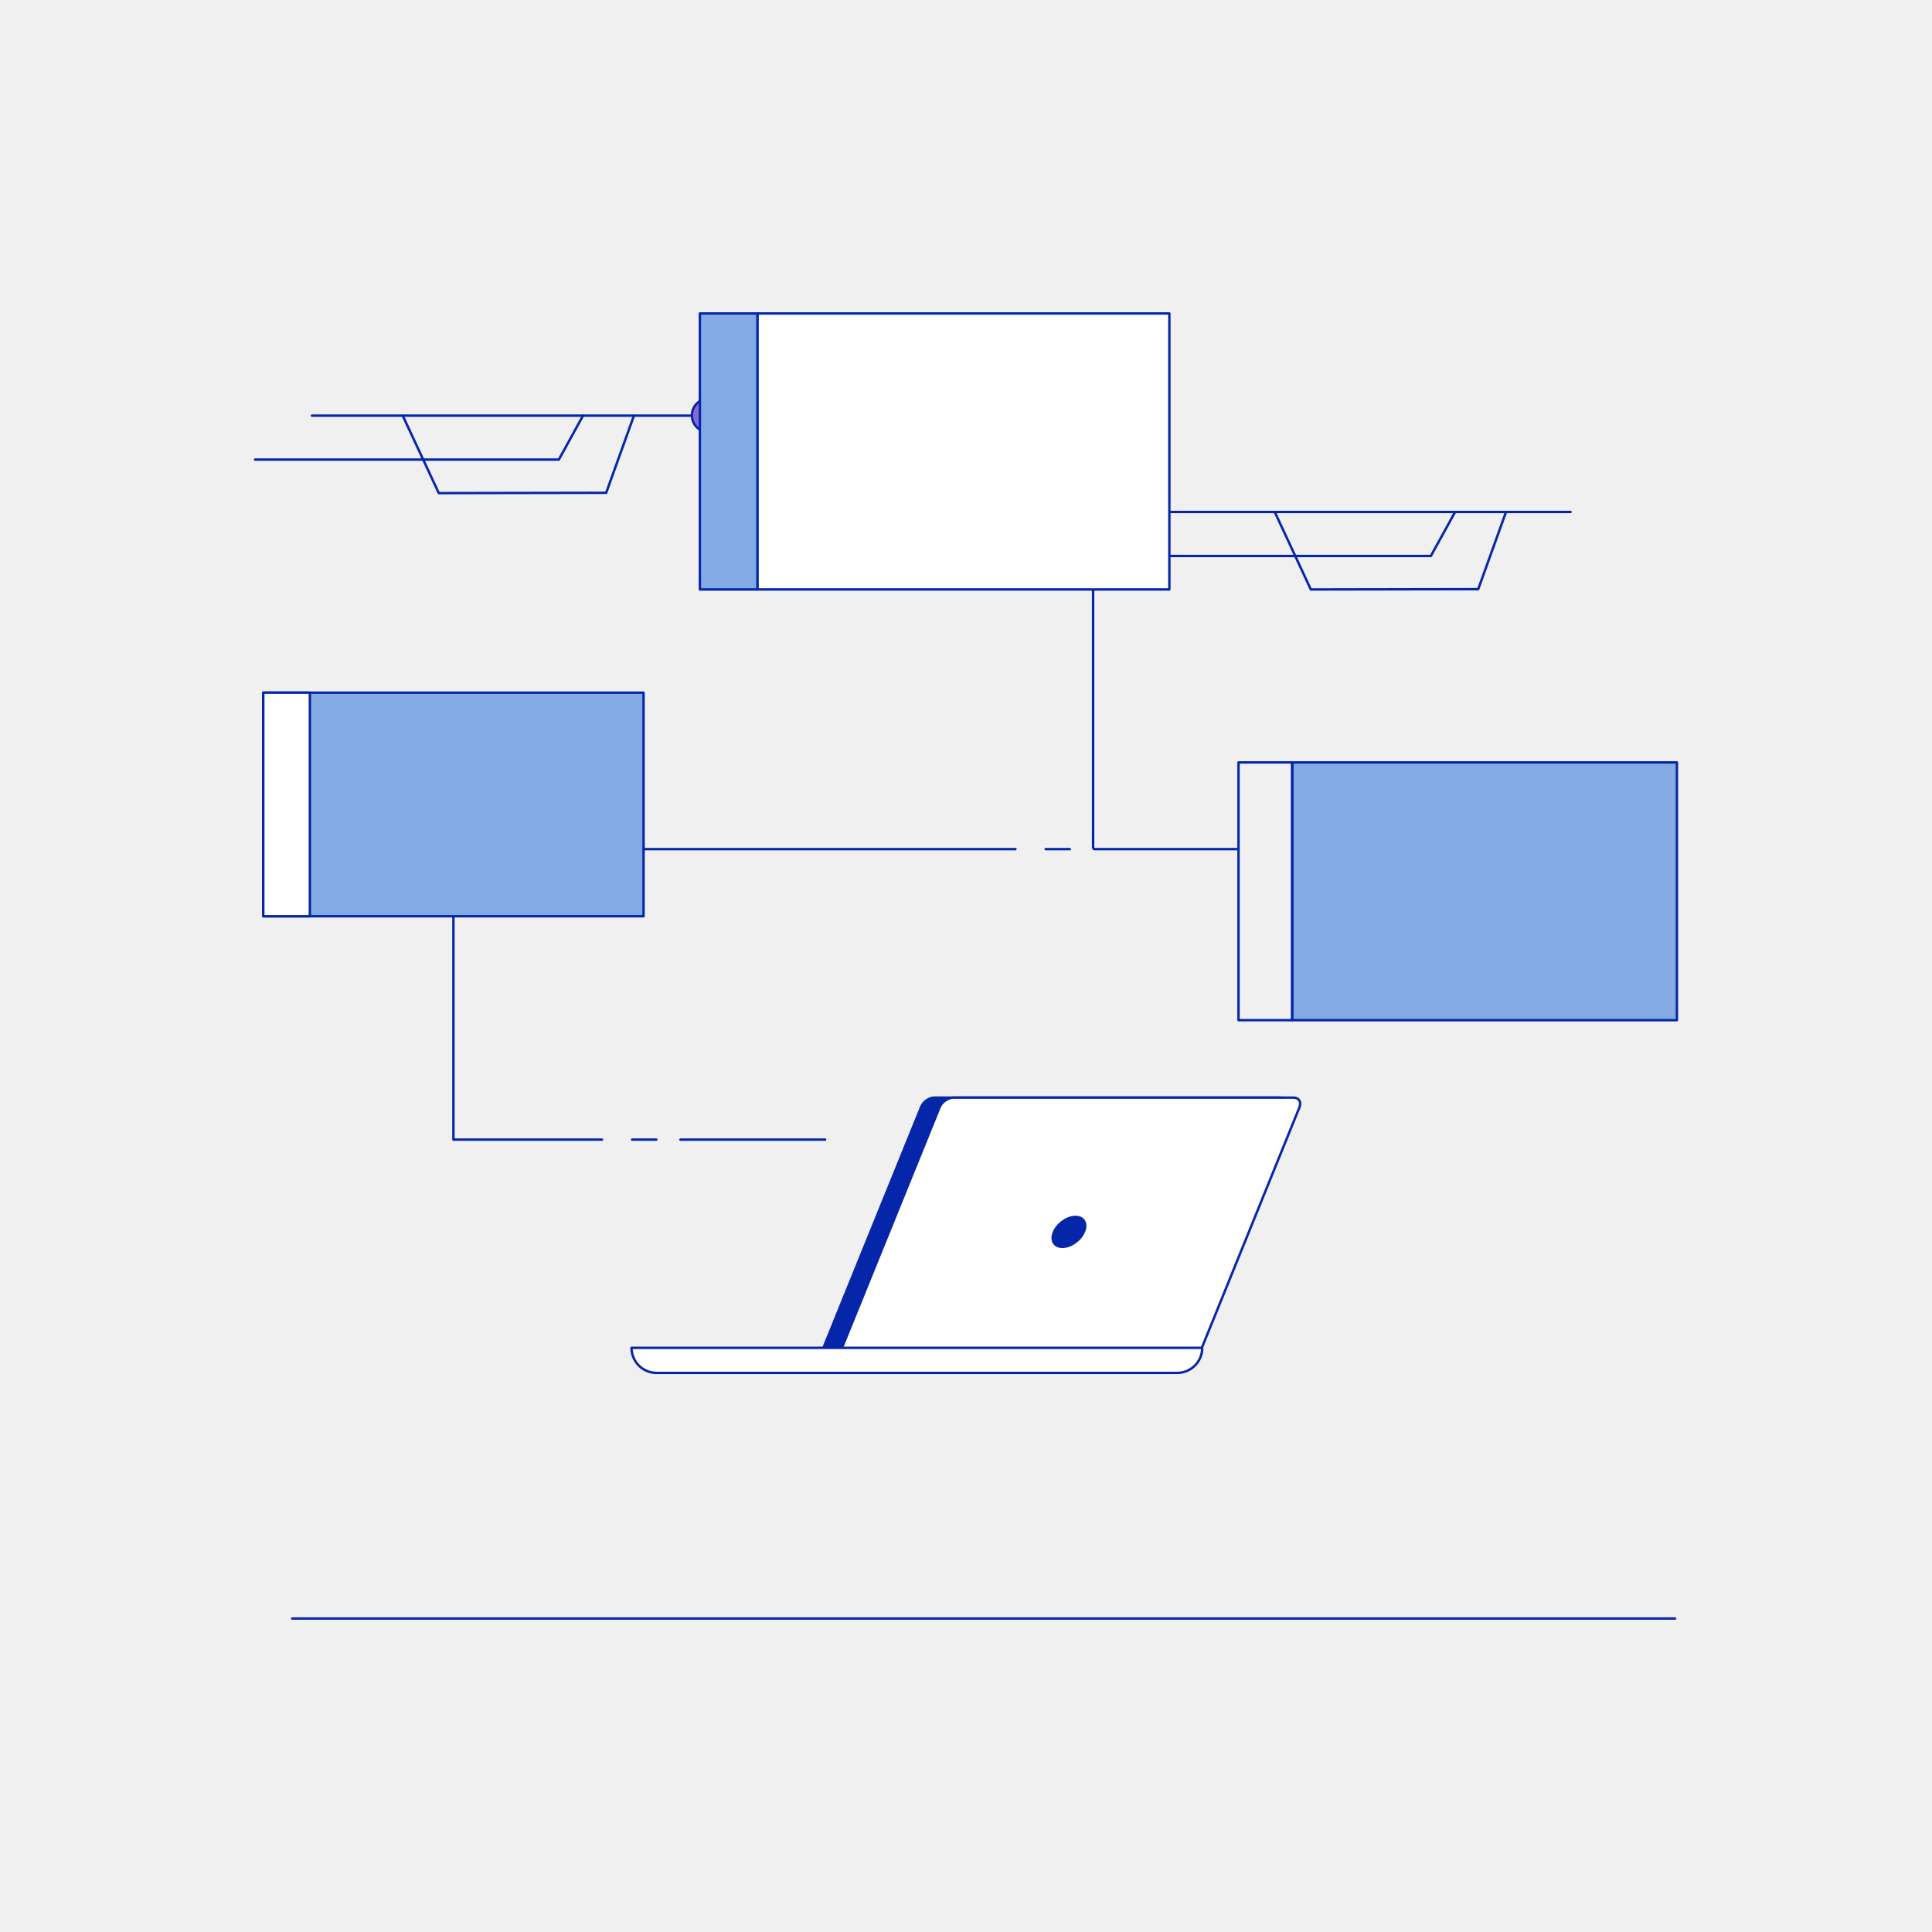
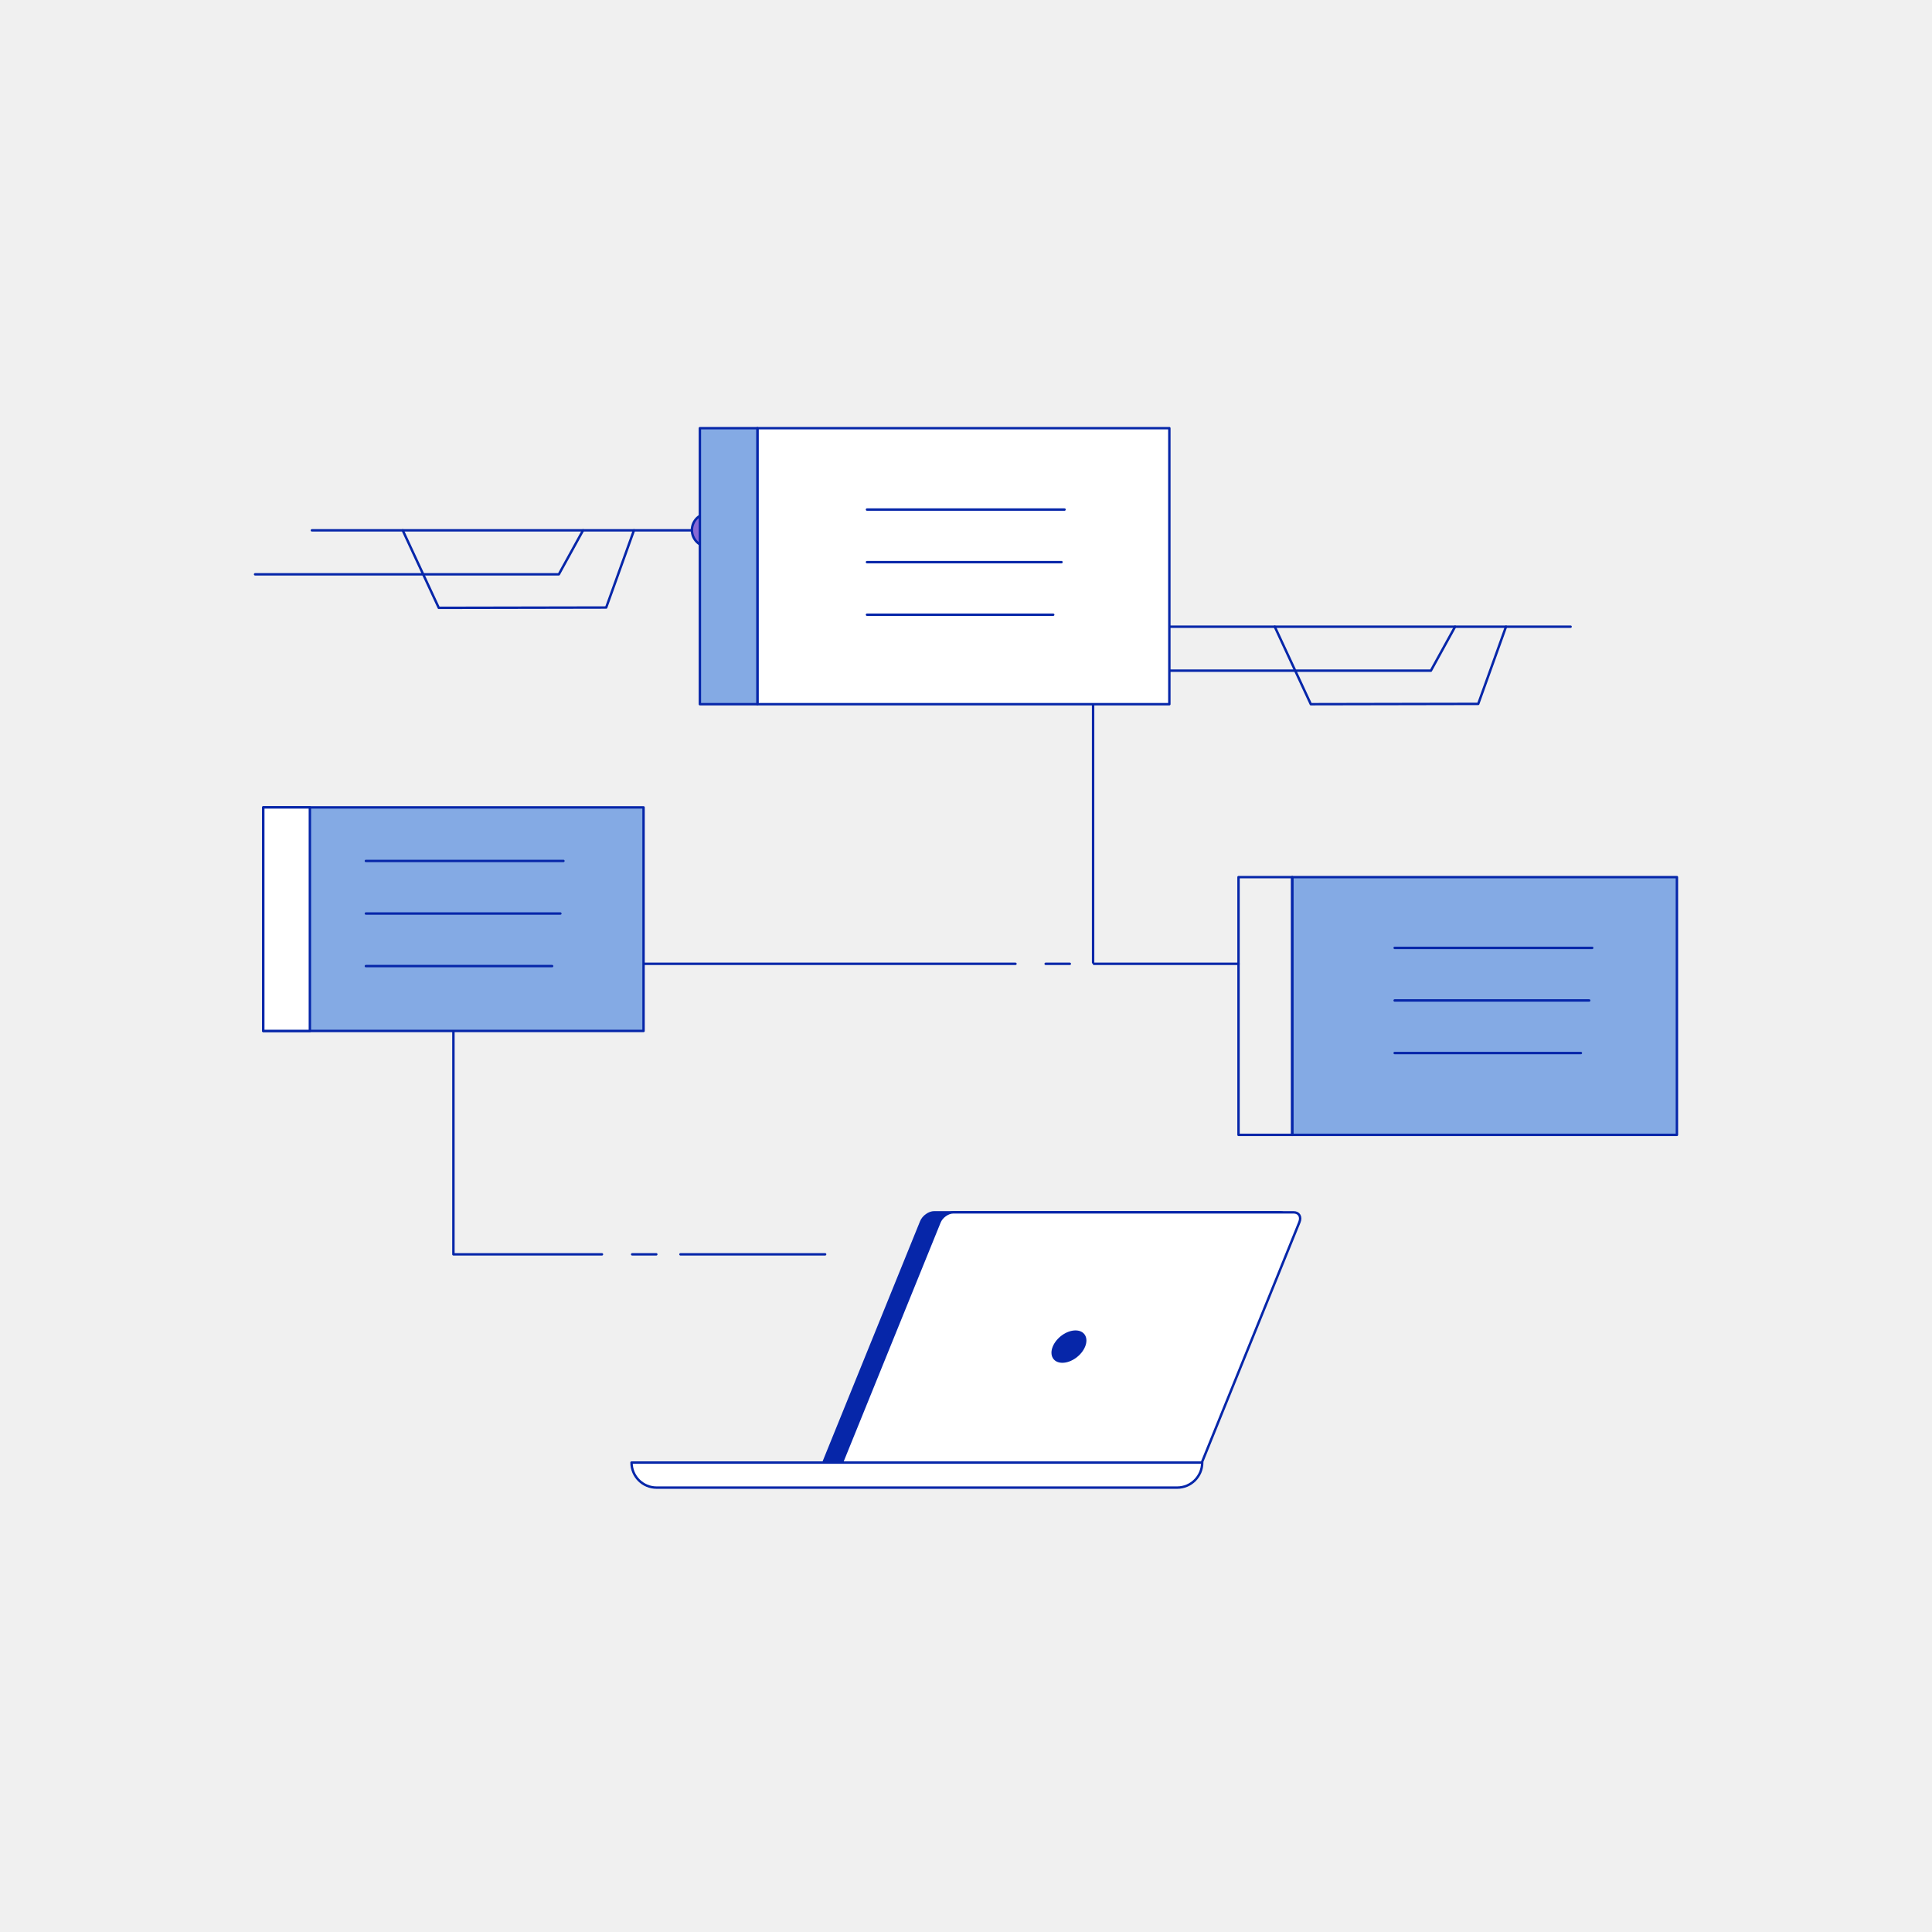
<svg xmlns="http://www.w3.org/2000/svg" width="1600" height="1600" viewBox="0 0 1600 1600" fill="none">
-   <g clip-path="url(#clip0_24_27385)">
-     <mask id="mask0_24_27385" style="mask-type:luminance" maskUnits="userSpaceOnUse" x="0" y="0" width="1600" height="1600">
-       <path d="M1600 0H0V1600H1600V0Z" fill="white" />
+   <g clip-path="url(#clip0_2_9466)">
+     <mask id="mask0_2_9466" style="mask-type:luminance" maskUnits="userSpaceOnUse" x="0" y="95" width="1600" height="1600">
+       <path d="M1600 95H0V1695H1600V95Z" fill="white" />
    </mask>
-     <g mask="url(#mask0_24_27385)">
-       <path d="M1300.7 424.001H968.403" stroke="#0626A9" stroke-width="2" stroke-linecap="round" stroke-linejoin="round" />
-       <path d="M1055.71 424.001L1085.56 488.177L1224.21 487.919L1247.21 424.001" stroke="#0626A9" stroke-width="2" stroke-linecap="round" stroke-linejoin="round" />
-       <path d="M1205.05 424.002L1185 460.42H933.444" stroke="#0626A9" stroke-width="2" stroke-linecap="round" stroke-linejoin="round" />
-       <mask id="mask1_24_27385" style="mask-type:luminance" maskUnits="userSpaceOnUse" x="0" y="0" width="1600" height="1600">
-         <path d="M0 0H1600V1600H0V0Z" fill="white" />
+     <g mask="url(#mask0_2_9466)">
+       <mask id="mask1_2_9466" style="mask-type:luminance" maskUnits="userSpaceOnUse" x="0" y="95" width="1600" height="1600">
+         <path d="M1600 95H0V1695H1600V95Z" fill="white" />
      </mask>
-       <g mask="url(#mask1_24_27385)">
-         <path d="M962.272 424.001C962.272 431.666 956.059 437.879 948.394 437.879C940.729 437.879 934.516 431.666 934.516 424.001C934.516 416.336 940.729 410.123 948.394 410.123C956.059 410.123 962.272 416.336 962.272 424.001Z" fill="#8869D5" />
-         <path d="M962.272 424.001C962.272 431.666 956.059 437.879 948.394 437.879C940.729 437.879 934.516 431.666 934.516 424.001C934.516 416.336 940.729 410.123 948.394 410.123C956.059 410.123 962.272 416.336 962.272 424.001Z" stroke="#0626A9" stroke-width="2" stroke-linecap="round" stroke-linejoin="round" />
+       <g mask="url(#mask1_2_9466)">
+         <path d="M1300.7 519.001H968.403" stroke="#0626A9" stroke-width="2" stroke-linecap="round" stroke-linejoin="round" />
+         <path d="M1055.71 519.001L1085.56 583.177L1224.21 582.919L1247.21 519.001" stroke="#0626A9" stroke-width="2" stroke-linecap="round" stroke-linejoin="round" />
+         <path d="M1205.05 519.002L1185 555.42H933.444" stroke="#0626A9" stroke-width="2" stroke-linecap="round" stroke-linejoin="round" />
+         <mask id="mask2_2_9466" style="mask-type:luminance" maskUnits="userSpaceOnUse" x="0" y="95" width="1600" height="1600">
+           <path d="M0 95H1600V1695H0V95Z" fill="white" />
+         </mask>
+         <g mask="url(#mask2_2_9466)">
+           <path d="M962.272 519.001C962.272 526.666 956.059 532.879 948.394 532.879C940.729 532.879 934.516 526.666 934.516 519.001C934.516 511.336 940.729 505.123 948.394 505.123C956.059 505.123 962.272 511.336 962.272 519.001Z" fill="#8869D5" />
+           <path d="M962.272 519.001C962.272 526.666 956.059 532.879 948.394 532.879C940.729 532.879 934.516 526.666 934.516 519.001C934.516 511.336 940.729 505.123 948.394 505.123C956.059 505.123 962.272 511.336 962.272 519.001Z" stroke="#0626A9" stroke-width="2" stroke-linecap="round" stroke-linejoin="round" />
+         </g>
+         <path d="M578.507 439.201H258.299" stroke="#0626A9" stroke-width="2" stroke-linecap="round" stroke-linejoin="round" />
+         <path d="M333.521 439.201L363.374 503.377L502.019 503.119L525.017 439.201" stroke="#0626A9" stroke-width="2" stroke-linecap="round" stroke-linejoin="round" />
+         <path d="M482.855 439.202L462.804 475.62H211.253" stroke="#0626A9" stroke-width="2" stroke-linecap="round" stroke-linejoin="round" />
+         <mask id="mask3_2_9466" style="mask-type:luminance" maskUnits="userSpaceOnUse" x="-710" y="15" width="1600" height="1600">
+           <path d="M-710 15H890V1615H-710V15Z" fill="white" />
+         </mask>
+         <g mask="url(#mask3_2_9466)">
+           <path d="M600.772 439.001C600.772 446.666 594.559 452.879 586.894 452.879C579.229 452.879 573.016 446.666 573.016 439.001C573.016 431.336 579.229 425.123 586.894 425.123C594.559 425.123 600.772 431.336 600.772 439.001Z" fill="#8869D5" />
+           <path d="M600.772 439.001C600.772 446.666 594.559 452.879 586.894 452.879C579.229 452.879 573.016 446.666 573.016 439.001C573.016 431.336 579.229 425.123 586.894 425.123C594.559 425.123 600.772 431.336 600.772 439.001Z" stroke="#0626A9" stroke-width="2" stroke-linecap="round" stroke-linejoin="round" />
+         </g>
+         <path d="M532.966 798.198H1025.69" stroke="#0626A9" stroke-width="2" stroke-linecap="round" stroke-linejoin="round" stroke-dasharray="308 25 20 20" />
+         <path d="M375.502 853.797V1038.78H683.342" stroke="#0626A9" stroke-width="2" stroke-linecap="round" stroke-linejoin="round" stroke-dasharray="308 25 20 20" />
+         <path d="M905.265 583.177V797.155" stroke="#0626A9" stroke-width="2" stroke-linecap="round" stroke-linejoin="round" stroke-dasharray="308 25 20 20" />
+         <path d="M532.967 853.797H218.037V668.647H532.967V853.797Z" fill="#84AAE4" />
+         <path d="M532.967 853.797H218.037V668.647H532.967V853.797Z" stroke="#0626A9" stroke-width="2" stroke-linecap="round" stroke-linejoin="round" />
+         <path d="M256.625 853.797H218.037V668.647H256.625V853.797Z" fill="white" />
+         <path d="M256.625 853.797H218.037V668.647H256.625V853.797Z" stroke="#0626A9" stroke-width="2" stroke-linecap="round" stroke-linejoin="round" />
+         <path d="M1388.75 939.847H1070.17V726.399H1388.75V939.847Z" fill="#84AAE4" />
+         <path d="M1388.75 939.847H1070.17V726.399H1388.75V939.847Z" stroke="#0626A9" stroke-width="2" stroke-linecap="round" stroke-linejoin="round" />
+         <path d="M1070.17 939.847H1025.69V726.399H1070.17V939.847Z" stroke="#0626A9" stroke-width="2" stroke-linecap="round" stroke-linejoin="round" />
+         <mask id="mask4_2_9466" style="mask-type:luminance" maskUnits="userSpaceOnUse" x="0" y="95" width="1600" height="1600">
+           <path d="M0 95H1600V1695H0V95Z" fill="white" />
+         </mask>
+         <g mask="url(#mask4_2_9466)">
+           <path d="M676.599 1221.69H979.79L1065.18 1011.28C1067.03 1006.71 1064.83 1003 1060.26 1003H773.626C769.054 1003 763.843 1006.71 761.988 1011.28L676.599 1221.69Z" fill="#0626A9" />
+           <path d="M694.118 1218.98H992.168L1076.11 1012.14C1077.93 1007.64 1075.77 1004 1071.27 1004H789.499C785.005 1004 779.883 1007.64 778.059 1012.14L694.118 1218.98Z" fill="white" />
+           <path d="M694.118 1218.98H992.168L1076.11 1012.14C1077.93 1007.64 1075.77 1004 1071.27 1004H789.499C785.005 1004 779.883 1007.64 778.059 1012.14L694.118 1218.98Z" stroke="#0626A9" stroke-width="2" stroke-linecap="round" stroke-linejoin="round" />
+           <path d="M871.837 1115.2C868.831 1122.61 872.398 1128.61 879.806 1128.61C887.214 1128.61 895.655 1122.61 898.661 1115.2C901.667 1107.79 898.1 1101.79 890.692 1101.79C883.284 1101.79 874.843 1107.79 871.837 1115.2Z" fill="#0626A9" />
+           <path d="M543.75 1231.98H974.888C986.348 1231.98 995.638 1222.69 995.638 1211.23H523C523 1222.69 532.29 1231.98 543.75 1231.98Z" fill="white" />
+           <path d="M543.75 1231.98H974.888C986.348 1231.98 995.638 1222.69 995.638 1211.23H523C523 1222.69 532.29 1231.98 543.75 1231.98Z" stroke="#0626A9" stroke-width="2" stroke-linecap="round" stroke-linejoin="round" />
+         </g>
+         <path d="M968.404 583.177H627.246V354.599H968.404V583.177Z" fill="white" />
+         <path d="M718 422H881.6" stroke="#0626A9" stroke-width="2" stroke-linecap="round" stroke-linejoin="round" />
+         <path d="M303 713H466.6" stroke="#0626A9" stroke-width="2" stroke-linecap="round" stroke-linejoin="round" />
+         <path d="M1155 785H1318.6" stroke="#0626A9" stroke-width="2" stroke-linecap="round" stroke-linejoin="round" />
+         <path d="M718 465.539C718 465.539 858.45 465.539 879.08 465.539" stroke="#0626A9" stroke-width="2" stroke-linecap="round" stroke-linejoin="round" />
+         <path d="M303 756.539C303 756.539 443.45 756.539 464.08 756.539" stroke="#0626A9" stroke-width="2" stroke-linecap="round" stroke-linejoin="round" />
+         <path d="M1155 828.539C1155 828.539 1295.45 828.539 1316.08 828.539" stroke="#0626A9" stroke-width="2" stroke-linecap="round" stroke-linejoin="round" />
+         <path d="M718 509.077C718 509.077 837.52 509.077 872.24 509.077" stroke="#0626A9" stroke-width="2" stroke-linecap="round" stroke-linejoin="round" />
+         <path d="M303 800.077C303 800.077 422.52 800.077 457.24 800.077" stroke="#0626A9" stroke-width="2" stroke-linecap="round" stroke-linejoin="round" />
+         <path d="M1155 872.077C1155 872.077 1274.52 872.077 1309.24 872.077" stroke="#0626A9" stroke-width="2" stroke-linecap="round" stroke-linejoin="round" />
+         <path d="M968.404 583.177H627.246V354.599H968.404V583.177Z" stroke="#0626A9" stroke-width="2" stroke-linecap="round" stroke-linejoin="round" />
+         <path d="M627.246 583.177H579.608V354.599H627.246V583.177Z" fill="#84AAE4" />
+         <path d="M627.246 583.177H579.608V354.599H627.246V583.177Z" stroke="#0626A9" stroke-width="2" stroke-linecap="round" stroke-linejoin="round" />
      </g>
-       <path d="M578.507 344.201H258.299" stroke="#0626A9" stroke-width="2" stroke-linecap="round" stroke-linejoin="round" />
-       <path d="M333.521 344.201L363.374 408.377L502.019 408.119L525.017 344.201" stroke="#0626A9" stroke-width="2" stroke-linecap="round" stroke-linejoin="round" />
-       <path d="M482.855 344.202L462.804 380.62H211.253" stroke="#0626A9" stroke-width="2" stroke-linecap="round" stroke-linejoin="round" />
-       <mask id="mask2_24_27385" style="mask-type:luminance" maskUnits="userSpaceOnUse" x="-710" y="-80" width="1600" height="1600">
-         <path d="M-710 -80H890V1520H-710V-80Z" fill="white" />
-       </mask>
-       <g mask="url(#mask2_24_27385)">
-         <path d="M600.772 344.001C600.772 351.666 594.559 357.879 586.894 357.879C579.229 357.879 573.016 351.666 573.016 344.001C573.016 336.336 579.229 330.123 586.894 330.123C594.559 330.123 600.772 336.336 600.772 344.001Z" fill="#8869D5" />
-         <path d="M600.772 344.001C600.772 351.666 594.559 357.879 586.894 357.879C579.229 357.879 573.016 351.666 573.016 344.001C573.016 336.336 579.229 330.123 586.894 330.123C594.559 330.123 600.772 336.336 600.772 344.001Z" stroke="#0626A9" stroke-width="2" stroke-linecap="round" stroke-linejoin="round" />
-       </g>
-       <path d="M532.966 703.198H1025.69" stroke="#0626A9" stroke-width="2" stroke-linecap="round" stroke-linejoin="round" stroke-dasharray="308 25 20 20" />
-       <path d="M375.502 758.797V943.777H683.342" stroke="#0626A9" stroke-width="2" stroke-linecap="round" stroke-linejoin="round" stroke-dasharray="308 25 20 20" />
-       <path d="M905.265 488.177V702.155" stroke="#0626A9" stroke-width="2" stroke-linecap="round" stroke-linejoin="round" stroke-dasharray="308 25 20 20" />
-       <path d="M532.967 758.797H218.037V573.647H532.967V758.797Z" fill="#84AAE4" />
-       <path d="M532.967 758.797H218.037V573.647H532.967V758.797Z" stroke="#0626A9" stroke-width="2" stroke-linecap="round" stroke-linejoin="round" />
-       <path d="M256.625 758.797H218.037V573.647H256.625V758.797Z" fill="white" />
-       <path d="M256.625 758.797H218.037V573.647H256.625V758.797Z" stroke="#0626A9" stroke-width="2" stroke-linecap="round" stroke-linejoin="round" />
-       <path d="M1388.75 844.847H1070.17V631.399H1388.75V844.847Z" fill="#84AAE4" />
-       <path d="M1388.75 844.847H1070.17V631.399H1388.75V844.847Z" stroke="#0626A9" stroke-width="2" stroke-linecap="round" stroke-linejoin="round" />
-       <path d="M1070.17 844.847H1025.69V631.399H1070.17V844.847Z" stroke="#0626A9" stroke-width="2" stroke-linecap="round" stroke-linejoin="round" />
-       <mask id="mask3_24_27385" style="mask-type:luminance" maskUnits="userSpaceOnUse" x="0" y="0" width="1600" height="1600">
-         <path d="M0 0H1600V1600H0V0Z" fill="white" />
-       </mask>
-       <g mask="url(#mask3_24_27385)">
-         <path d="M676.599 1126.69H979.79L1065.18 916.278C1067.03 911.706 1064.83 908 1060.26 908H773.626C769.054 908 763.843 911.706 761.988 916.278L676.599 1126.69Z" fill="#0626A9" />
-         <path d="M694.118 1123.98H992.168L1076.11 917.137C1077.93 912.643 1075.77 909 1071.27 909H789.499C785.005 909 779.883 912.643 778.059 917.137L694.118 1123.98Z" fill="white" />
-         <path d="M694.118 1123.98H992.168L1076.11 917.137C1077.93 912.643 1075.77 909 1071.27 909H789.499C785.005 909 779.883 912.643 778.059 917.137L694.118 1123.98Z" stroke="#0626A9" stroke-width="2" stroke-linecap="round" stroke-linejoin="round" />
-         <path d="M871.837 1020.2C868.831 1027.61 872.398 1033.61 879.806 1033.61C887.214 1033.61 895.655 1027.61 898.661 1020.2C901.667 1012.79 898.1 1006.79 890.692 1006.79C883.284 1006.79 874.843 1012.79 871.837 1020.2Z" fill="#0626A9" />
-         <path d="M543.75 1136.98H974.888C986.348 1136.98 995.638 1127.69 995.638 1116.23H523C523 1127.69 532.29 1136.98 543.75 1136.98Z" fill="white" />
-         <path d="M543.75 1136.98H974.888C986.348 1136.98 995.638 1127.69 995.638 1116.23H523C523 1127.69 532.29 1136.98 543.75 1136.98Z" stroke="#0626A9" stroke-width="2" stroke-linecap="round" stroke-linejoin="round" />
-       </g>
-       <path d="M241.959 1340.4H1387.28" stroke="#0626A9" stroke-width="2" stroke-linecap="round" stroke-linejoin="round" />
-       <path d="M968.404 488.177H627.246V259.599H968.404V488.177Z" fill="white" />
-       <path d="M968.404 488.177H627.246V259.599H968.404V488.177Z" stroke="#0626A9" stroke-width="2" stroke-linecap="round" stroke-linejoin="round" />
-       <path d="M627.246 488.177H579.608V259.599H627.246V488.177Z" fill="#84AAE4" />
-       <path d="M627.246 488.177H579.608V259.599H627.246V488.177Z" stroke="#0626A9" stroke-width="2" stroke-linecap="round" stroke-linejoin="round" />
    </g>
  </g>
  <defs>
-     <clipPath id="clip0_24_27385">
+     <clipPath id="clip0_2_9466">
      <rect width="1600" height="1600" fill="white" />
    </clipPath>
  </defs>
</svg>
